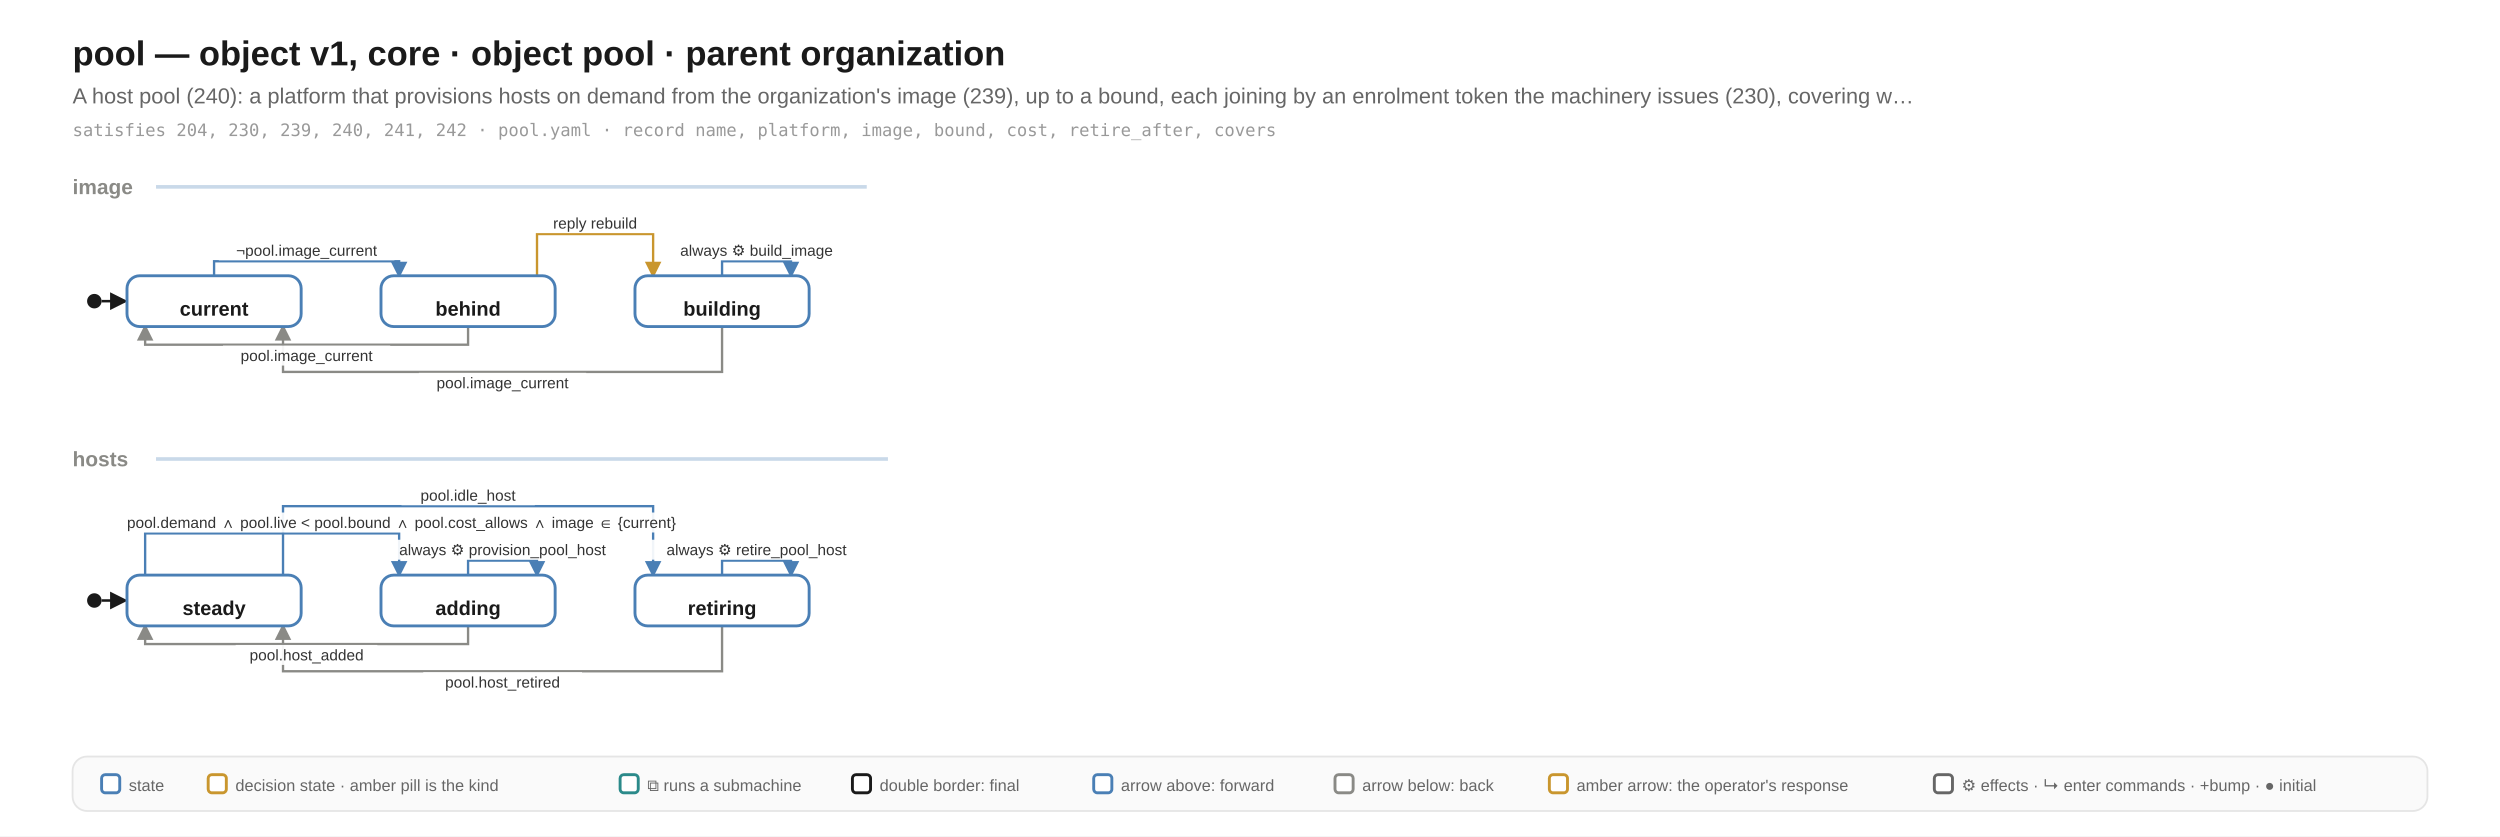
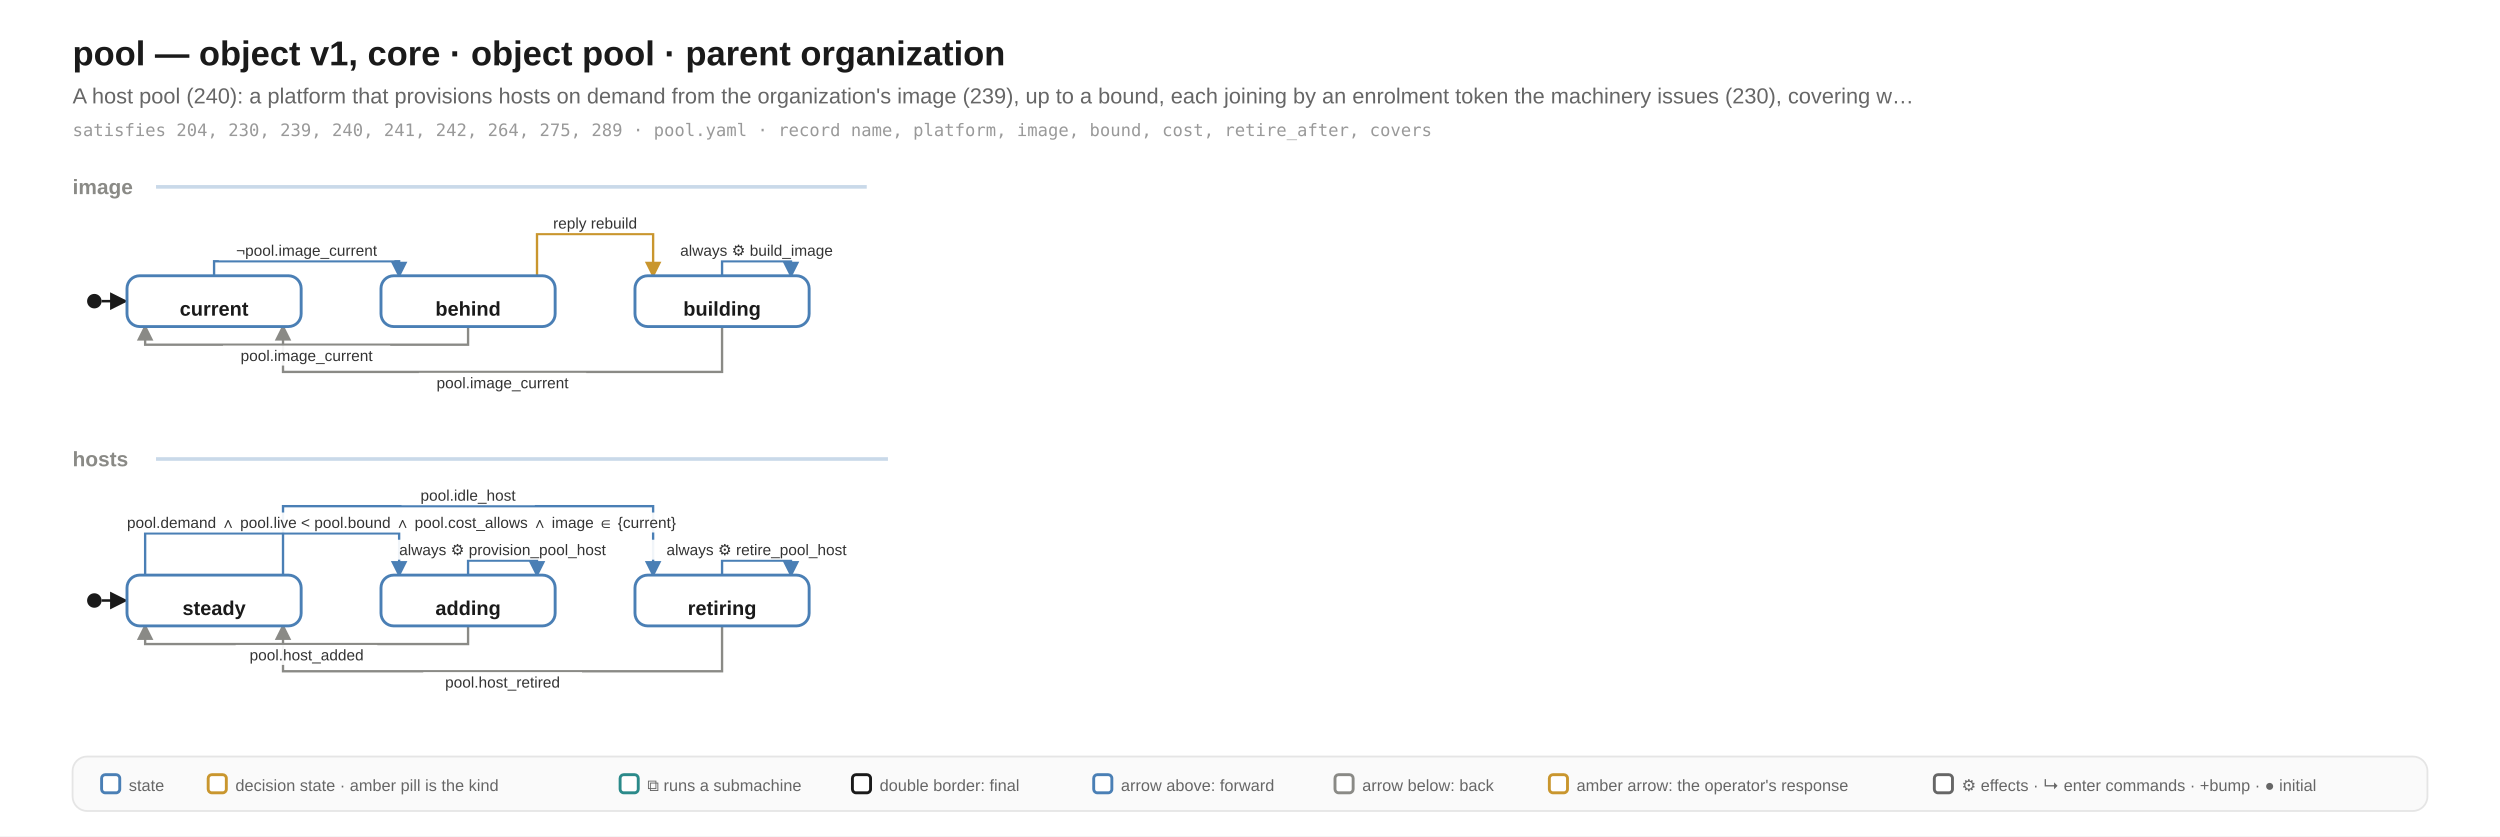
<svg xmlns="http://www.w3.org/2000/svg" width="1378" height="461" viewBox="0 0 1378 461" font-family="-apple-system, 'Helvetica Neue', Arial, sans-serif">
  <defs>
    <marker id="mB" viewBox="0 0 10 10" refX="8.5" refY="5" markerWidth="7" markerHeight="7" orient="auto-start-reverse">
      <path d="M0 0L10 5L0 10z" fill="#4a7fb5" />
    </marker>
    <marker id="mT" viewBox="0 0 10 10" refX="8.5" refY="5" markerWidth="7" markerHeight="7" orient="auto-start-reverse">
      <path d="M0 0L10 5L0 10z" fill="#2b8a8a" />
    </marker>
    <marker id="mG" viewBox="0 0 10 10" refX="8.5" refY="5" markerWidth="7" markerHeight="7" orient="auto-start-reverse">
      <path d="M0 0L10 5L0 10z" fill="#8a8a86" />
    </marker>
    <marker id="mA" viewBox="0 0 10 10" refX="8.5" refY="5" markerWidth="7" markerHeight="7" orient="auto-start-reverse">
      <path d="M0 0L10 5L0 10z" fill="#c9962e" />
    </marker>
    <marker id="mI" viewBox="0 0 10 10" refX="8.5" refY="5" markerWidth="7" markerHeight="7" orient="auto-start-reverse">
      <path d="M0 0L10 5L0 10z" fill="#1a1a1a" />
    </marker>
  </defs>
  <rect width="1378" height="461" fill="#fff" />
  <text x="40" y="36" font-size="19" font-weight="700" fill="#1a1a1a">pool — object v1, core · object pool · parent organization</text>
  <text x="40" y="57" font-size="12" fill="#666">A host pool (240): a platform that provisions hosts on demand from the organization's image (239), up to a bound, each joining by an enrolment token the machinery issues (230), covering w…</text>
-   <text x="40" y="75" font-size="9.5" font-family="monospace" fill="#999">satisfies 204, 230, 239, 240, 241, 242 · pool.yaml · record name, platform, image, bound, cost, retire_after, covers</text>
+   <text x="40" y="75" font-size="9.5" font-family="monospace" fill="#999">satisfies 204, 230, 239, 240, 241, 242, 264, 275, 289 · pool.yaml · record name, platform, image, bound, cost, retire_after, covers</text>
  <text x="40" y="107" font-size="11.5" font-weight="700" fill="#8a8a86">image</text>
  <line x1="86" y1="103" x2="477.75" y2="103" stroke="#4a7fb5" stroke-width="2" opacity="0.3" />
  <circle cx="52.0" cy="166.0" r="4" fill="#1a1a1a" />
  <line x1="56.0" y1="166.0" x2="69.0" y2="166.0" stroke="#1a1a1a" stroke-width="1.4" marker-end="url(#mI)" />
  <path d="M118.0,152.0 V144.0 H220.0 V152.0" fill="none" stroke="#4a7fb5" stroke-width="1.3" marker-end="url(#mB)" />
  <path d="M258.0,180.0 V190.0 H80.0 V180.0" fill="none" stroke="#8a8a86" stroke-width="1.3" marker-end="url(#mG)" />
  <path d="M296.0,152.0 V129.0 H360.0 V152.0" fill="none" stroke="#c9962e" stroke-width="1.3" marker-end="url(#mA)" />
  <path d="M398.0,180.0 V205.0 H156.0 V180.0" fill="none" stroke="#8a8a86" stroke-width="1.3" marker-end="url(#mG)" />
  <path d="M398.0,152.0 V144.0 H436.0 V152.0" fill="none" stroke="#4a7fb5" stroke-width="1.3" marker-end="url(#mB)" />
  <rect x="70.0" y="152.0" width="96.0" height="28.0" rx="7" fill="#fff" stroke="#4a7fb5" stroke-width="1.6" />
  <text x="118.0" y="174.0" font-size="11" fill="#1a1a1a" text-anchor="middle" font-weight="700">current</text>
  <rect x="210.0" y="152.0" width="96.0" height="28.0" rx="7" fill="#fff" stroke="#4a7fb5" stroke-width="1.6" />
  <text x="258.0" y="174.0" font-size="11" fill="#1a1a1a" text-anchor="middle" font-weight="700">behind</text>
  <rect x="350.0" y="152.0" width="96.0" height="28.0" rx="7" fill="#fff" stroke="#4a7fb5" stroke-width="1.6" />
  <text x="398.0" y="174.0" font-size="11" fill="#1a1a1a" text-anchor="middle" font-weight="700">building</text>
  <rect x="120.6" y="132.5" width="96.8" height="11" fill="#fff" opacity="0.92" />
  <text x="169.0" y="141.0" font-size="8.5" fill="#333" text-anchor="middle">¬pool.image_current</text>
  <rect x="122.9" y="190.5" width="92.2" height="11" fill="#fff" opacity="0.92" />
  <text x="169.0" y="199.0" font-size="8.5" fill="#333" text-anchor="middle">pool.image_current</text>
  <rect x="293.6" y="117.5" width="68.8" height="11" fill="#fff" opacity="0.92" />
  <text x="328.0" y="126.0" font-size="8.5" fill="#333" text-anchor="middle">reply rebuild</text>
  <rect x="230.9" y="205.5" width="92.2" height="11" fill="#fff" opacity="0.92" />
  <text x="277.0" y="214.0" font-size="8.5" fill="#333" text-anchor="middle">pool.image_current</text>
  <rect x="366.2" y="132.5" width="101.5" height="11" fill="#fff" opacity="0.92" />
  <text x="417.0" y="141.0" font-size="8.5" fill="#333" text-anchor="middle">always ⚙ build_image</text>
  <text x="40" y="257" font-size="11.5" font-weight="700" fill="#8a8a86">hosts</text>
  <line x1="86" y1="253" x2="489.438" y2="253" stroke="#4a7fb5" stroke-width="2" opacity="0.3" />
  <circle cx="52.0" cy="331.0" r="4" fill="#1a1a1a" />
  <line x1="56.0" y1="331.0" x2="69.0" y2="331.0" stroke="#1a1a1a" stroke-width="1.4" marker-end="url(#mI)" />
  <path d="M80.0,317.0 V294.0 H220.0 V317.0" fill="none" stroke="#4a7fb5" stroke-width="1.3" marker-end="url(#mB)" />
  <path d="M156.0,317.0 V279.0 H360.0 V317.0" fill="none" stroke="#4a7fb5" stroke-width="1.3" marker-end="url(#mB)" />
  <path d="M258.0,345.0 V355.0 H80.0 V345.0" fill="none" stroke="#8a8a86" stroke-width="1.3" marker-end="url(#mG)" />
  <path d="M258.0,317.0 V309.0 H296.0 V317.0" fill="none" stroke="#4a7fb5" stroke-width="1.3" marker-end="url(#mB)" />
  <path d="M398.0,345.0 V370.0 H156.0 V345.0" fill="none" stroke="#8a8a86" stroke-width="1.3" marker-end="url(#mG)" />
  <path d="M398.0,317.0 V309.0 H436.0 V317.0" fill="none" stroke="#4a7fb5" stroke-width="1.3" marker-end="url(#mB)" />
  <rect x="70.0" y="317.0" width="96.0" height="28.0" rx="7" fill="#fff" stroke="#4a7fb5" stroke-width="1.6" />
  <text x="118.0" y="339.0" font-size="11" fill="#1a1a1a" text-anchor="middle" font-weight="700">steady</text>
  <rect x="210.0" y="317.0" width="96.0" height="28.0" rx="7" fill="#fff" stroke="#4a7fb5" stroke-width="1.6" />
  <text x="258.0" y="339.0" font-size="11" fill="#1a1a1a" text-anchor="middle" font-weight="700">adding</text>
  <rect x="350.0" y="317.0" width="96.0" height="28.0" rx="7" fill="#fff" stroke="#4a7fb5" stroke-width="1.6" />
  <text x="398.0" y="339.0" font-size="11" fill="#1a1a1a" text-anchor="middle" font-weight="700">retiring</text>
  <rect x="42.0" y="282.5" width="358.6" height="11" fill="#fff" opacity="0.92" />
  <text x="221.3" y="291.0" font-size="8.5" fill="#333" text-anchor="middle">pool.demand ∧ pool.live &lt; pool.bound ∧ pool.cost_allows ∧ image ∈ {current}</text>
  <rect x="221.3" y="267.5" width="73.5" height="11" fill="#fff" opacity="0.92" />
  <text x="258.0" y="276.0" font-size="8.5" fill="#333" text-anchor="middle">pool.idle_host</text>
  <rect x="129.9" y="355.5" width="78.1" height="11" fill="#fff" opacity="0.92" />
  <text x="169.0" y="364.0" font-size="8.5" fill="#333" text-anchor="middle">pool.host_added</text>
  <rect x="207.6" y="297.5" width="138.9" height="11" fill="#fff" opacity="0.92" />
  <text x="277.0" y="306.0" font-size="8.5" fill="#333" text-anchor="middle">always ⚙ provision_pool_host</text>
  <rect x="233.3" y="370.5" width="87.5" height="11" fill="#fff" opacity="0.92" />
  <text x="277.0" y="379.0" font-size="8.5" fill="#333" text-anchor="middle">pool.host_retired</text>
  <rect x="354.6" y="297.5" width="124.9" height="11" fill="#fff" opacity="0.92" />
  <text x="417.0" y="306.0" font-size="8.5" fill="#333" text-anchor="middle">always ⚙ retire_pool_host</text>
  <rect x="40" y="417" width="1298" height="30" rx="8" fill="#fafafa" stroke="#e5e5e5" />
  <rect x="56" y="427" width="10" height="10" rx="2" fill="#fff" stroke="#4a7fb5" stroke-width="1.6" />
  <text x="71" y="436" font-size="9" fill="#666">state</text>
  <rect x="114.75" y="427" width="10" height="10" rx="2" fill="#fff" stroke="#c9962e" stroke-width="1.6" />
  <text x="129.75" y="436" font-size="9" fill="#666">decision state · amber pill is the kind</text>
  <rect x="341.8" y="427" width="10" height="10" rx="2" fill="#fff" stroke="#2b8a8a" stroke-width="1.6" />
  <text x="356.8" y="436" font-size="9" fill="#666">⧉ runs a submachine</text>
  <rect x="469.85" y="427" width="10" height="10" rx="2" fill="#fff" stroke="#1a1a1a" stroke-width="1.6" />
  <text x="484.85" y="436" font-size="9" fill="#666">double border: final</text>
  <rect x="602.85" y="427" width="10" height="10" rx="2" fill="#fff" stroke="#4a7fb5" stroke-width="1.6" />
  <text x="617.85" y="436" font-size="9" fill="#666">arrow above: forward</text>
  <rect x="735.85" y="427" width="10" height="10" rx="2" fill="#fff" stroke="#8a8a86" stroke-width="1.6" />
  <text x="750.85" y="436" font-size="9" fill="#666">arrow below: back</text>
  <rect x="854.0" y="427" width="10" height="10" rx="2" fill="#fff" stroke="#c9962e" stroke-width="1.6" />
  <text x="869.0" y="436" font-size="9" fill="#666">amber arrow: the operator's response</text>
  <rect x="1066.2" y="427" width="10" height="10" rx="2" fill="#fff" stroke="#666" stroke-width="1.6" />
  <text x="1081.2" y="436" font-size="9" fill="#666">⚙ effects · ↳ enter commands · +bump · ● initial</text>
</svg>
